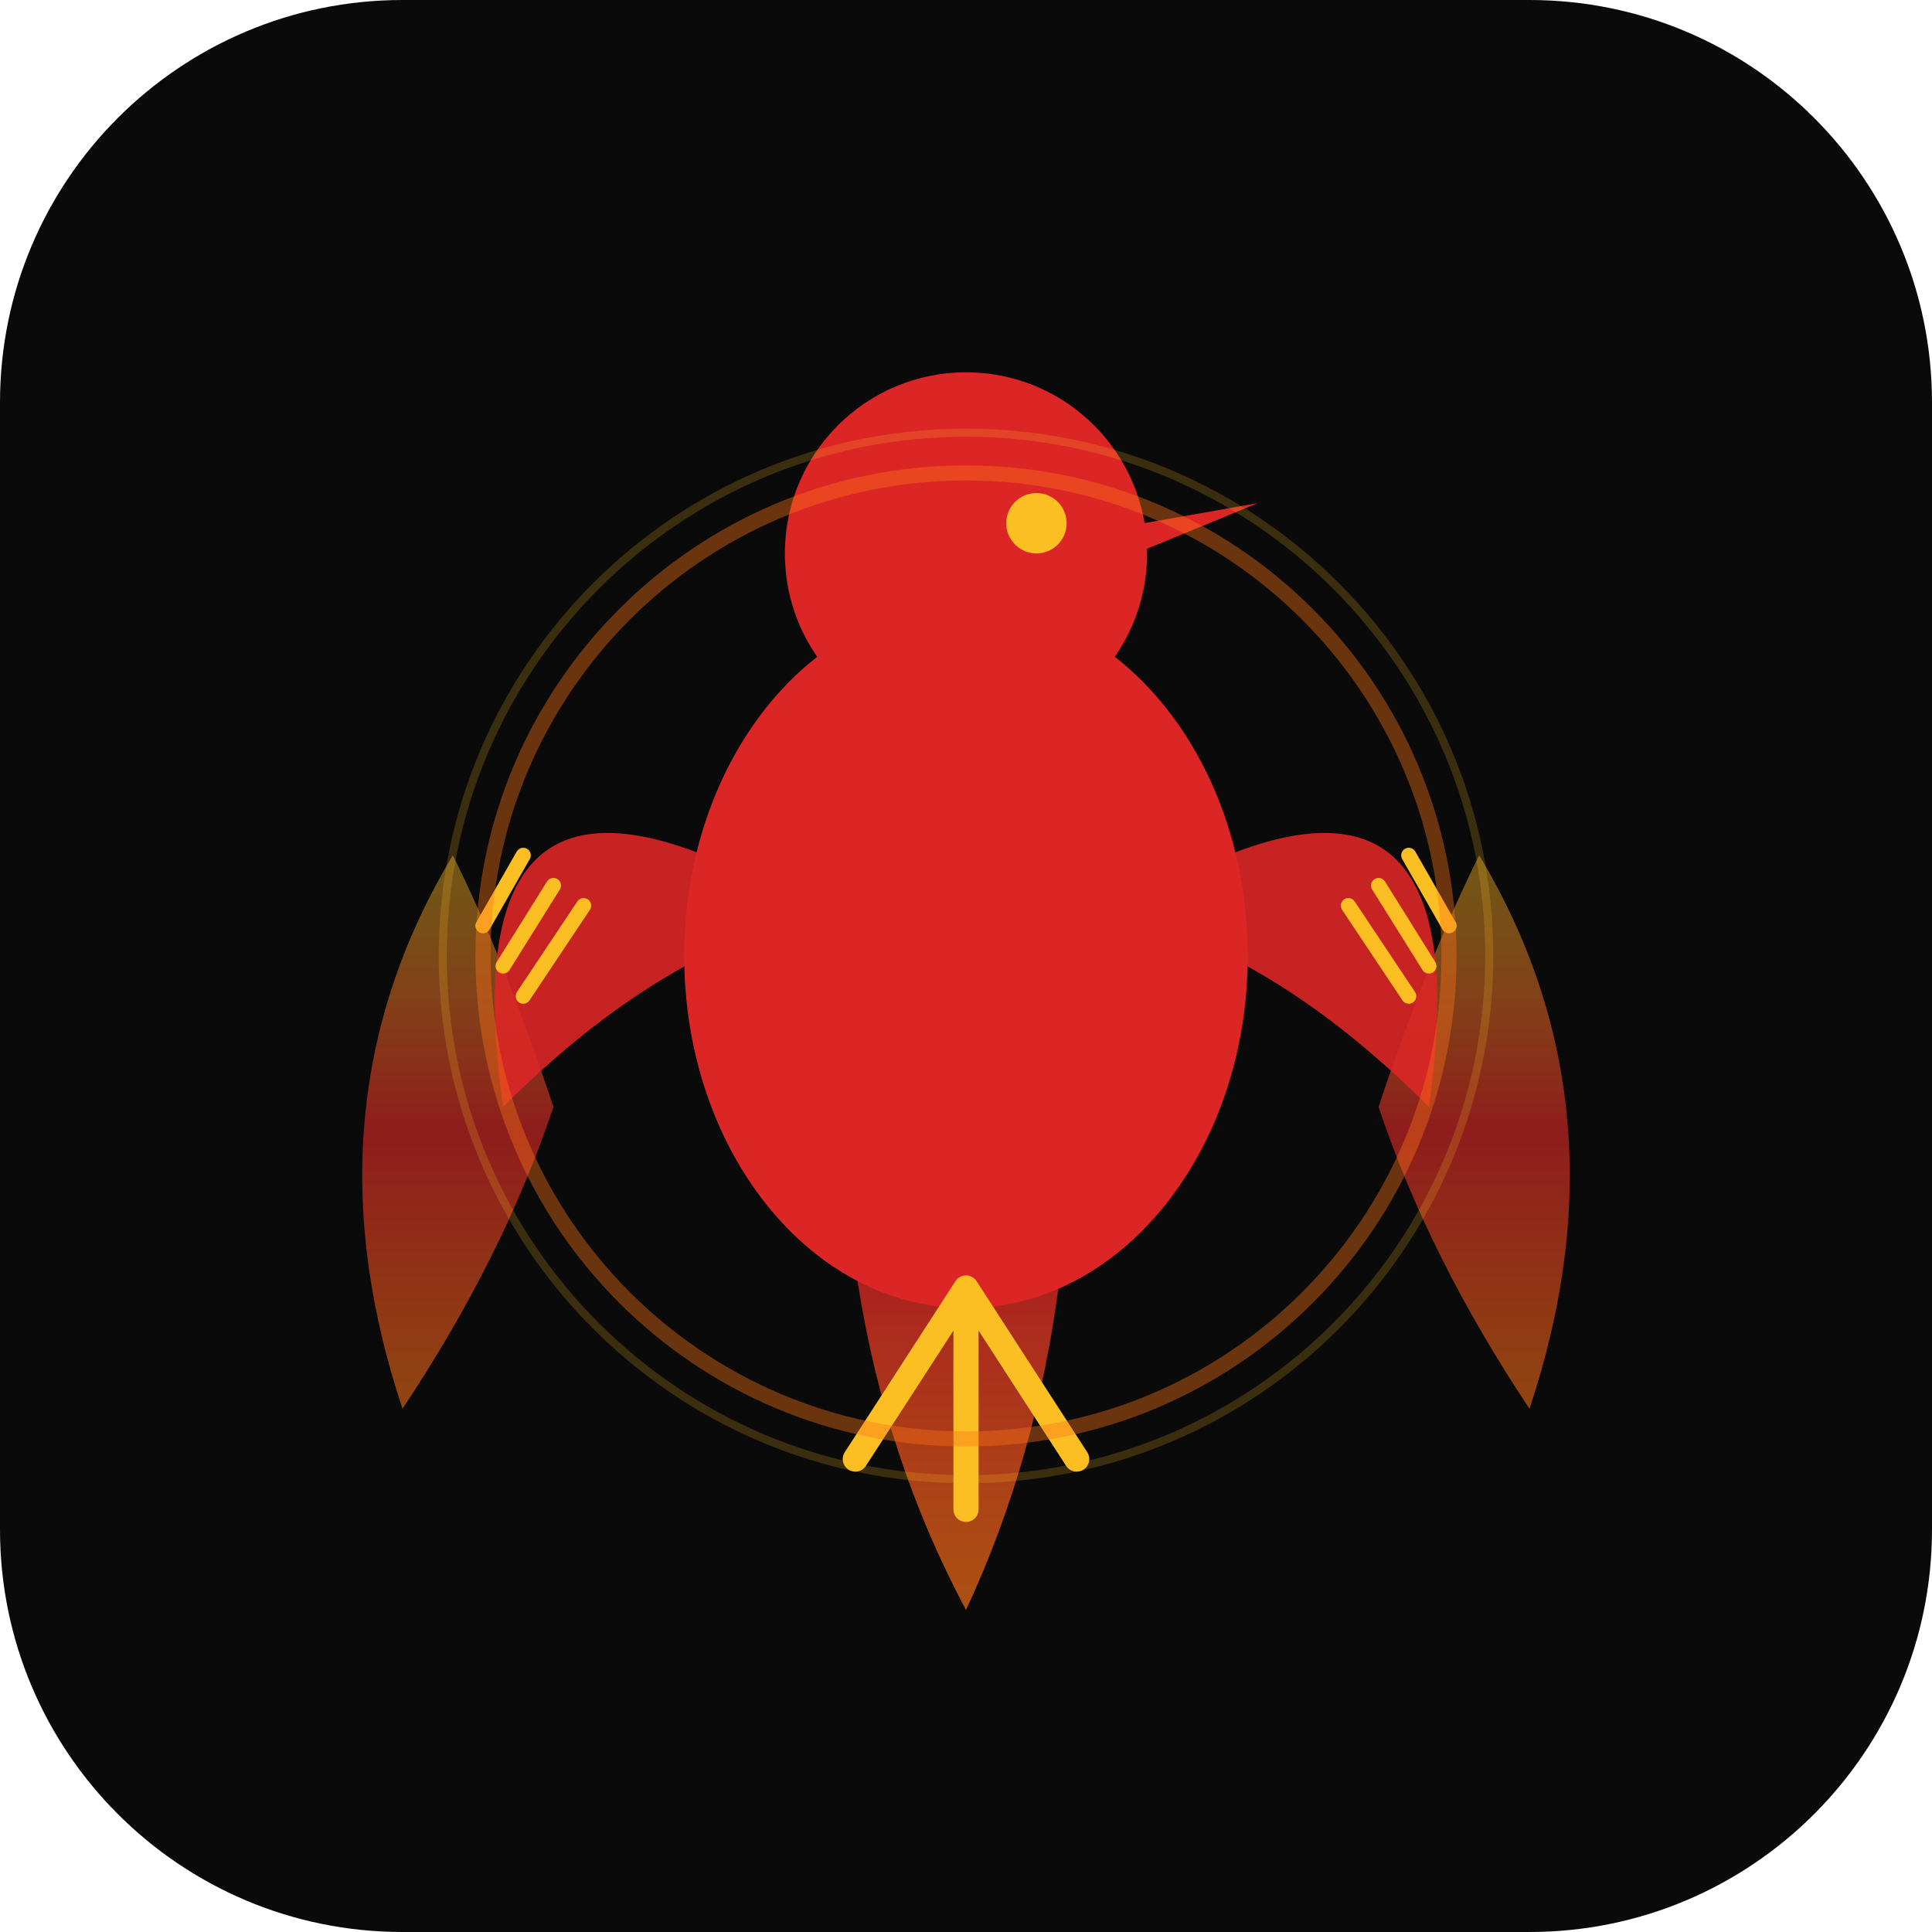
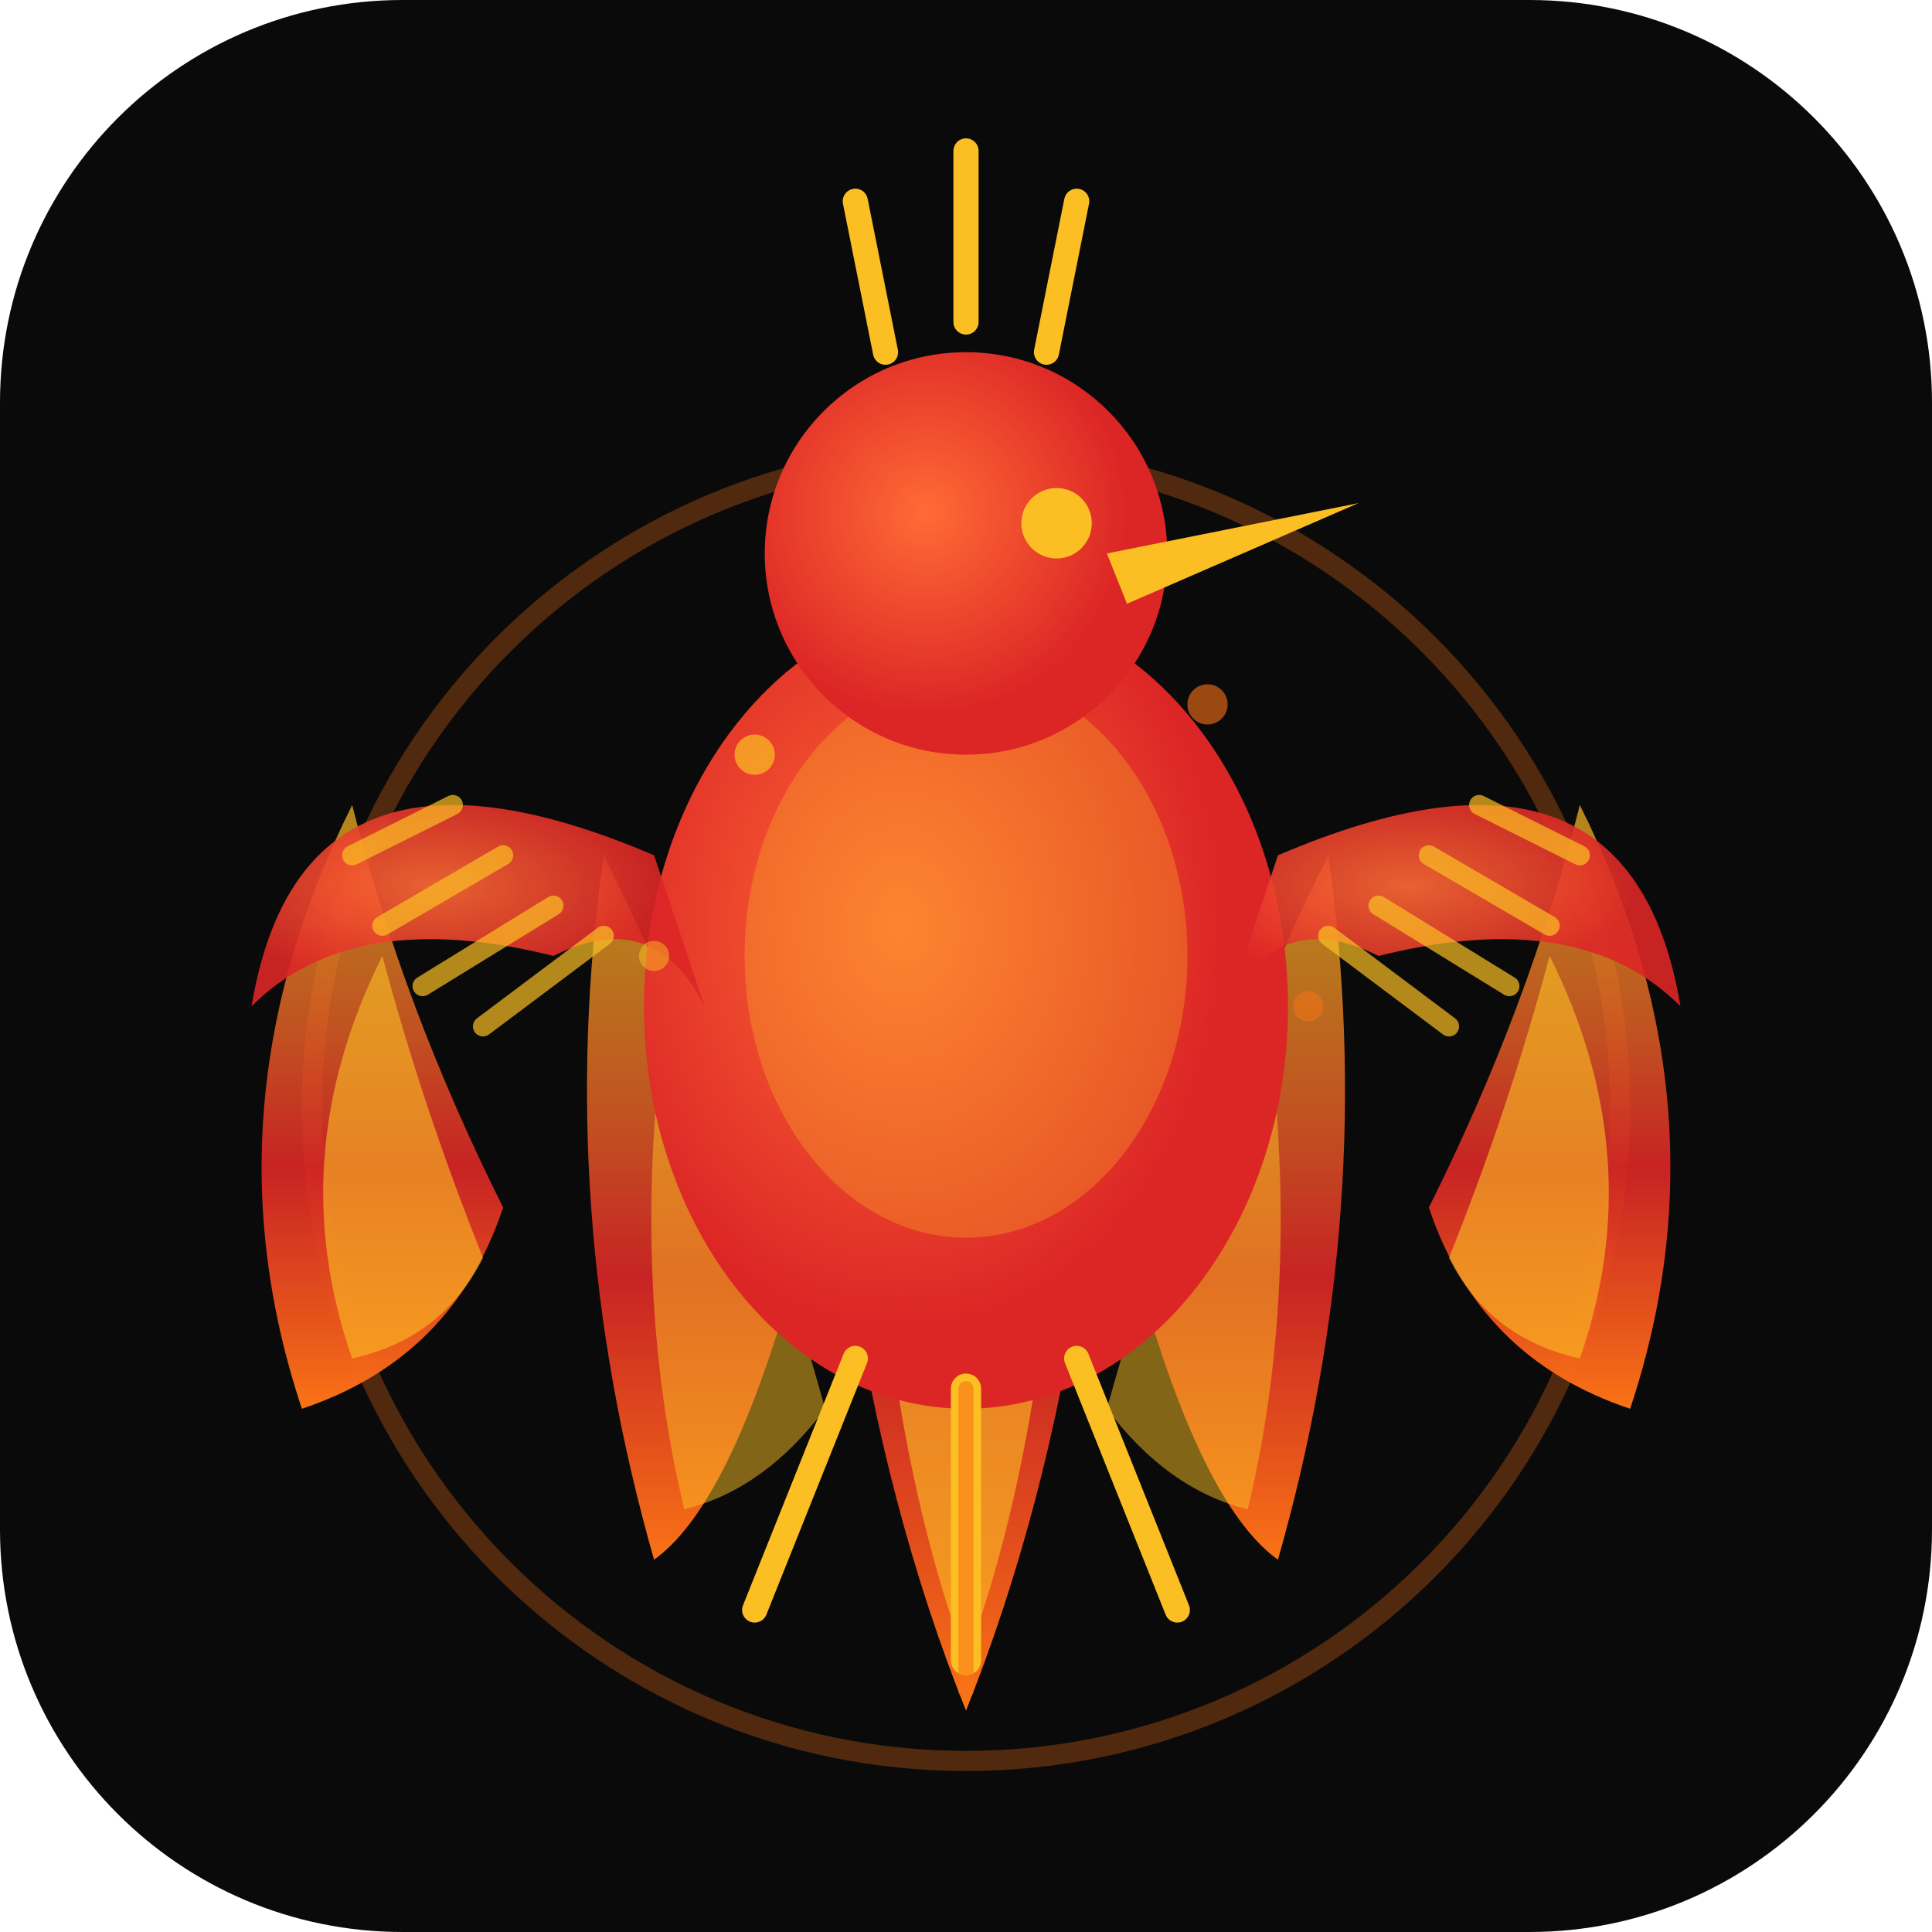
<svg xmlns="http://www.w3.org/2000/svg" viewBox="0 0 192 192">
  <rect width="192" height="192" fill="#0a0a0a" rx="40" />
  <defs>
-     <linearGradient id="flameGradient" x1="0%" y1="100%" x2="0%" y2="0%">
-       <stop offset="0%" style="stop-color:#f97316;stop-opacity:0.8" />
-       <stop offset="50%" style="stop-color:#dc2626;stop-opacity:0.9" />
-       <stop offset="100%" style="stop-color:#fbbf24;stop-opacity:0.6" />
+     <linearGradient id="flameGradient" x1="50%" y1="100%" x2="50%" y2="0%">
+       <stop offset="0%" style="stop-color:#f97316;stop-opacity:1" />
+       <stop offset="40%" style="stop-color:#dc2626;stop-opacity:0.9" />
+       <stop offset="100%" style="stop-color:#fbbf24;stop-opacity:0.7" />
    </linearGradient>
+     <radialGradient id="bodyGradient" cx="40%" cy="40%">
+       <stop offset="0%" style="stop-color:#ff6b35;stop-opacity:1" />
+       <stop offset="100%" style="stop-color:#dc2626;stop-opacity:1" />
+     </radialGradient>
  </defs>
-   <path d="M 40 140 Q 30 110 45 85 Q 50 95 55 110 Q 50 125 40 140 Z" fill="url(#flameGradient)" opacity="0.7" />
-   <path d="M 96 160 Q 80 130 85 90 Q 96 110 105 90 Q 110 130 96 160 Z" fill="url(#flameGradient)" opacity="0.85" />
-   <path d="M 152 140 Q 162 110 147 85 Q 142 95 137 110 Q 142 125 152 140 Z" fill="url(#flameGradient)" opacity="0.7" />
-   <ellipse cx="96" cy="95" rx="28" ry="35" fill="#dc2626" />
-   <circle cx="96" cy="55" r="18" fill="#dc2626" />
-   <path d="M 108 53 L 125 50 L 108 57 Z" fill="#dc2626" />
-   <circle cx="103" cy="52" r="3" fill="#fbbf24" />
-   <path d="M 70 85 Q 45 75 50 110 Q 60 100 70 95 Z" fill="#dc2626" opacity="0.9" />
-   <path d="M 52 85 L 48 92 M 55 88 L 50 96 M 58 90 L 52 99" stroke="#fbbf24" stroke-width="1.5" fill="none" stroke-linecap="round" />
-   <path d="M 122 85 Q 147 75 142 110 Q 132 100 122 95 Z" fill="#dc2626" opacity="0.9" />
-   <path d="M 140 85 L 144 92 M 137 88 L 142 96 M 134 90 L 140 99" stroke="#fbbf24" stroke-width="1.5" fill="none" stroke-linecap="round" />
-   <path d="M 96 128 L 85 145 M 96 128 L 96 150 M 96 128 L 107 145" stroke="#fbbf24" stroke-width="2.5" fill="none" stroke-linecap="round" />
-   <circle cx="96" cy="95" r="48" fill="none" stroke="#f97316" stroke-width="1.5" opacity="0.4" />
-   <circle cx="96" cy="95" r="52" fill="none" stroke="#fbbf24" stroke-width="0.8" opacity="0.2" />
+   <circle cx="96" cy="110" r="65" fill="none" stroke="#f97316" stroke-width="2" opacity="0.3" />
+   <path d="M 30 140 Q 20 110 35 80 Q 40 100 50 120 Q 45 135 30 140 Z" fill="url(#flameGradient)" />
+   <path d="M 35 135 Q 28 115 38 95 Q 42 110 48 125 Q 44 133 35 135 Z" fill="#fbbf24" opacity="0.6" />
+   <path d="M 65 155 Q 55 120 60 85 Q 70 105 78 130 Q 72 150 65 155 Z" fill="url(#flameGradient)" />
+   <path d="M 68 150 Q 62 125 67 95 Q 75 115 82 140 Q 76 148 68 150 Z" fill="#fbbf24" opacity="0.5" />
+   <path d="M 96 170 Q 80 130 82 75 Q 96 105 110 75 Q 112 130 96 170 Z" fill="url(#flameGradient)" />
+   <path d="M 96 165 Q 85 135 87 90 Q 96 115 105 90 Q 107 135 96 165 Z" fill="#fbbf24" opacity="0.6" />
+   <path d="M 127 155 Q 137 120 132 85 Q 122 105 114 130 Q 120 150 127 155 Z" fill="url(#flameGradient)" />
+   <path d="M 124 150 Q 130 125 125 95 Q 117 115 110 140 Q 116 148 124 150 Z" fill="#fbbf24" opacity="0.5" />
+   <path d="M 162 140 Q 172 110 157 80 Q 152 100 142 120 Q 147 135 162 140 Z" fill="url(#flameGradient)" />
+   <path d="M 157 135 Q 164 115 154 95 Q 150 110 144 125 Q 148 133 157 135 Z" fill="#fbbf24" opacity="0.6" />
+   <ellipse cx="96" cy="100" rx="32" ry="40" fill="url(#bodyGradient)" />
+   <ellipse cx="96" cy="95" rx="22" ry="28" fill="#fbbf24" opacity="0.3" />
+   <circle cx="96" cy="55" r="20" fill="url(#bodyGradient)" />
+   <path d="M 88 35 L 85 20 M 96 32 L 96 15 M 104 35 L 107 20" stroke="#fbbf24" stroke-width="2.5" fill="none" stroke-linecap="round" />
+   <path d="M 110 55 L 135 50 L 112 60 Z" fill="#fbbf24" />
+   <circle cx="105" cy="52" r="3.5" fill="#fbbf24" />
+   <path d="M 65 85 Q 30 70 25 100 Q 35 90 55 95 Q 65 90 70 100 Z" fill="url(#bodyGradient)" opacity="0.9" />
+   <g stroke="#fbbf24" stroke-width="2" fill="none" stroke-linecap="round" opacity="0.7">
+     <path d="M 45 80 L 35 85" />
+     <path d="M 50 85 L 38 92" />
+     <path d="M 55 90 L 42 98" />
+     <path d="M 60 93 L 48 102" />
+   </g>
+   <path d="M 127 85 Q 162 70 167 100 Q 157 90 137 95 Q 127 90 122 100 Z" fill="url(#bodyGradient)" opacity="0.9" />
+   <g stroke="#fbbf24" stroke-width="2" fill="none" stroke-linecap="round" opacity="0.7">
+     <path d="M 147 80 L 157 85" />
+     <path d="M 142 85 L 154 92" />
+     <path d="M 137 90 L 150 98" />
+     <path d="M 132 93 L 144 102" />
+   </g>
+   <path d="M 85 135 L 75 160" stroke="#fbbf24" stroke-width="2.5" fill="none" stroke-linecap="round" />
+   <path d="M 96 138 L 96 165" stroke="#fbbf24" stroke-width="3" fill="none" stroke-linecap="round" />
+   <path d="M 107 135 L 117 160" stroke="#fbbf24" stroke-width="2.5" fill="none" stroke-linecap="round" />
+   <path d="M 96 138 L 96 168" stroke="#f97316" stroke-width="1.5" fill="none" stroke-linecap="round" opacity="0.6" />
+   <circle cx="75" cy="75" r="2" fill="#fbbf24" opacity="0.7" />
+   <circle cx="120" cy="70" r="2" fill="#f97316" opacity="0.6" />
+   <circle cx="65" cy="95" r="1.5" fill="#fbbf24" opacity="0.5" />
+   <circle cx="130" cy="100" r="1.5" fill="#f97316" opacity="0.5" />
</svg>
